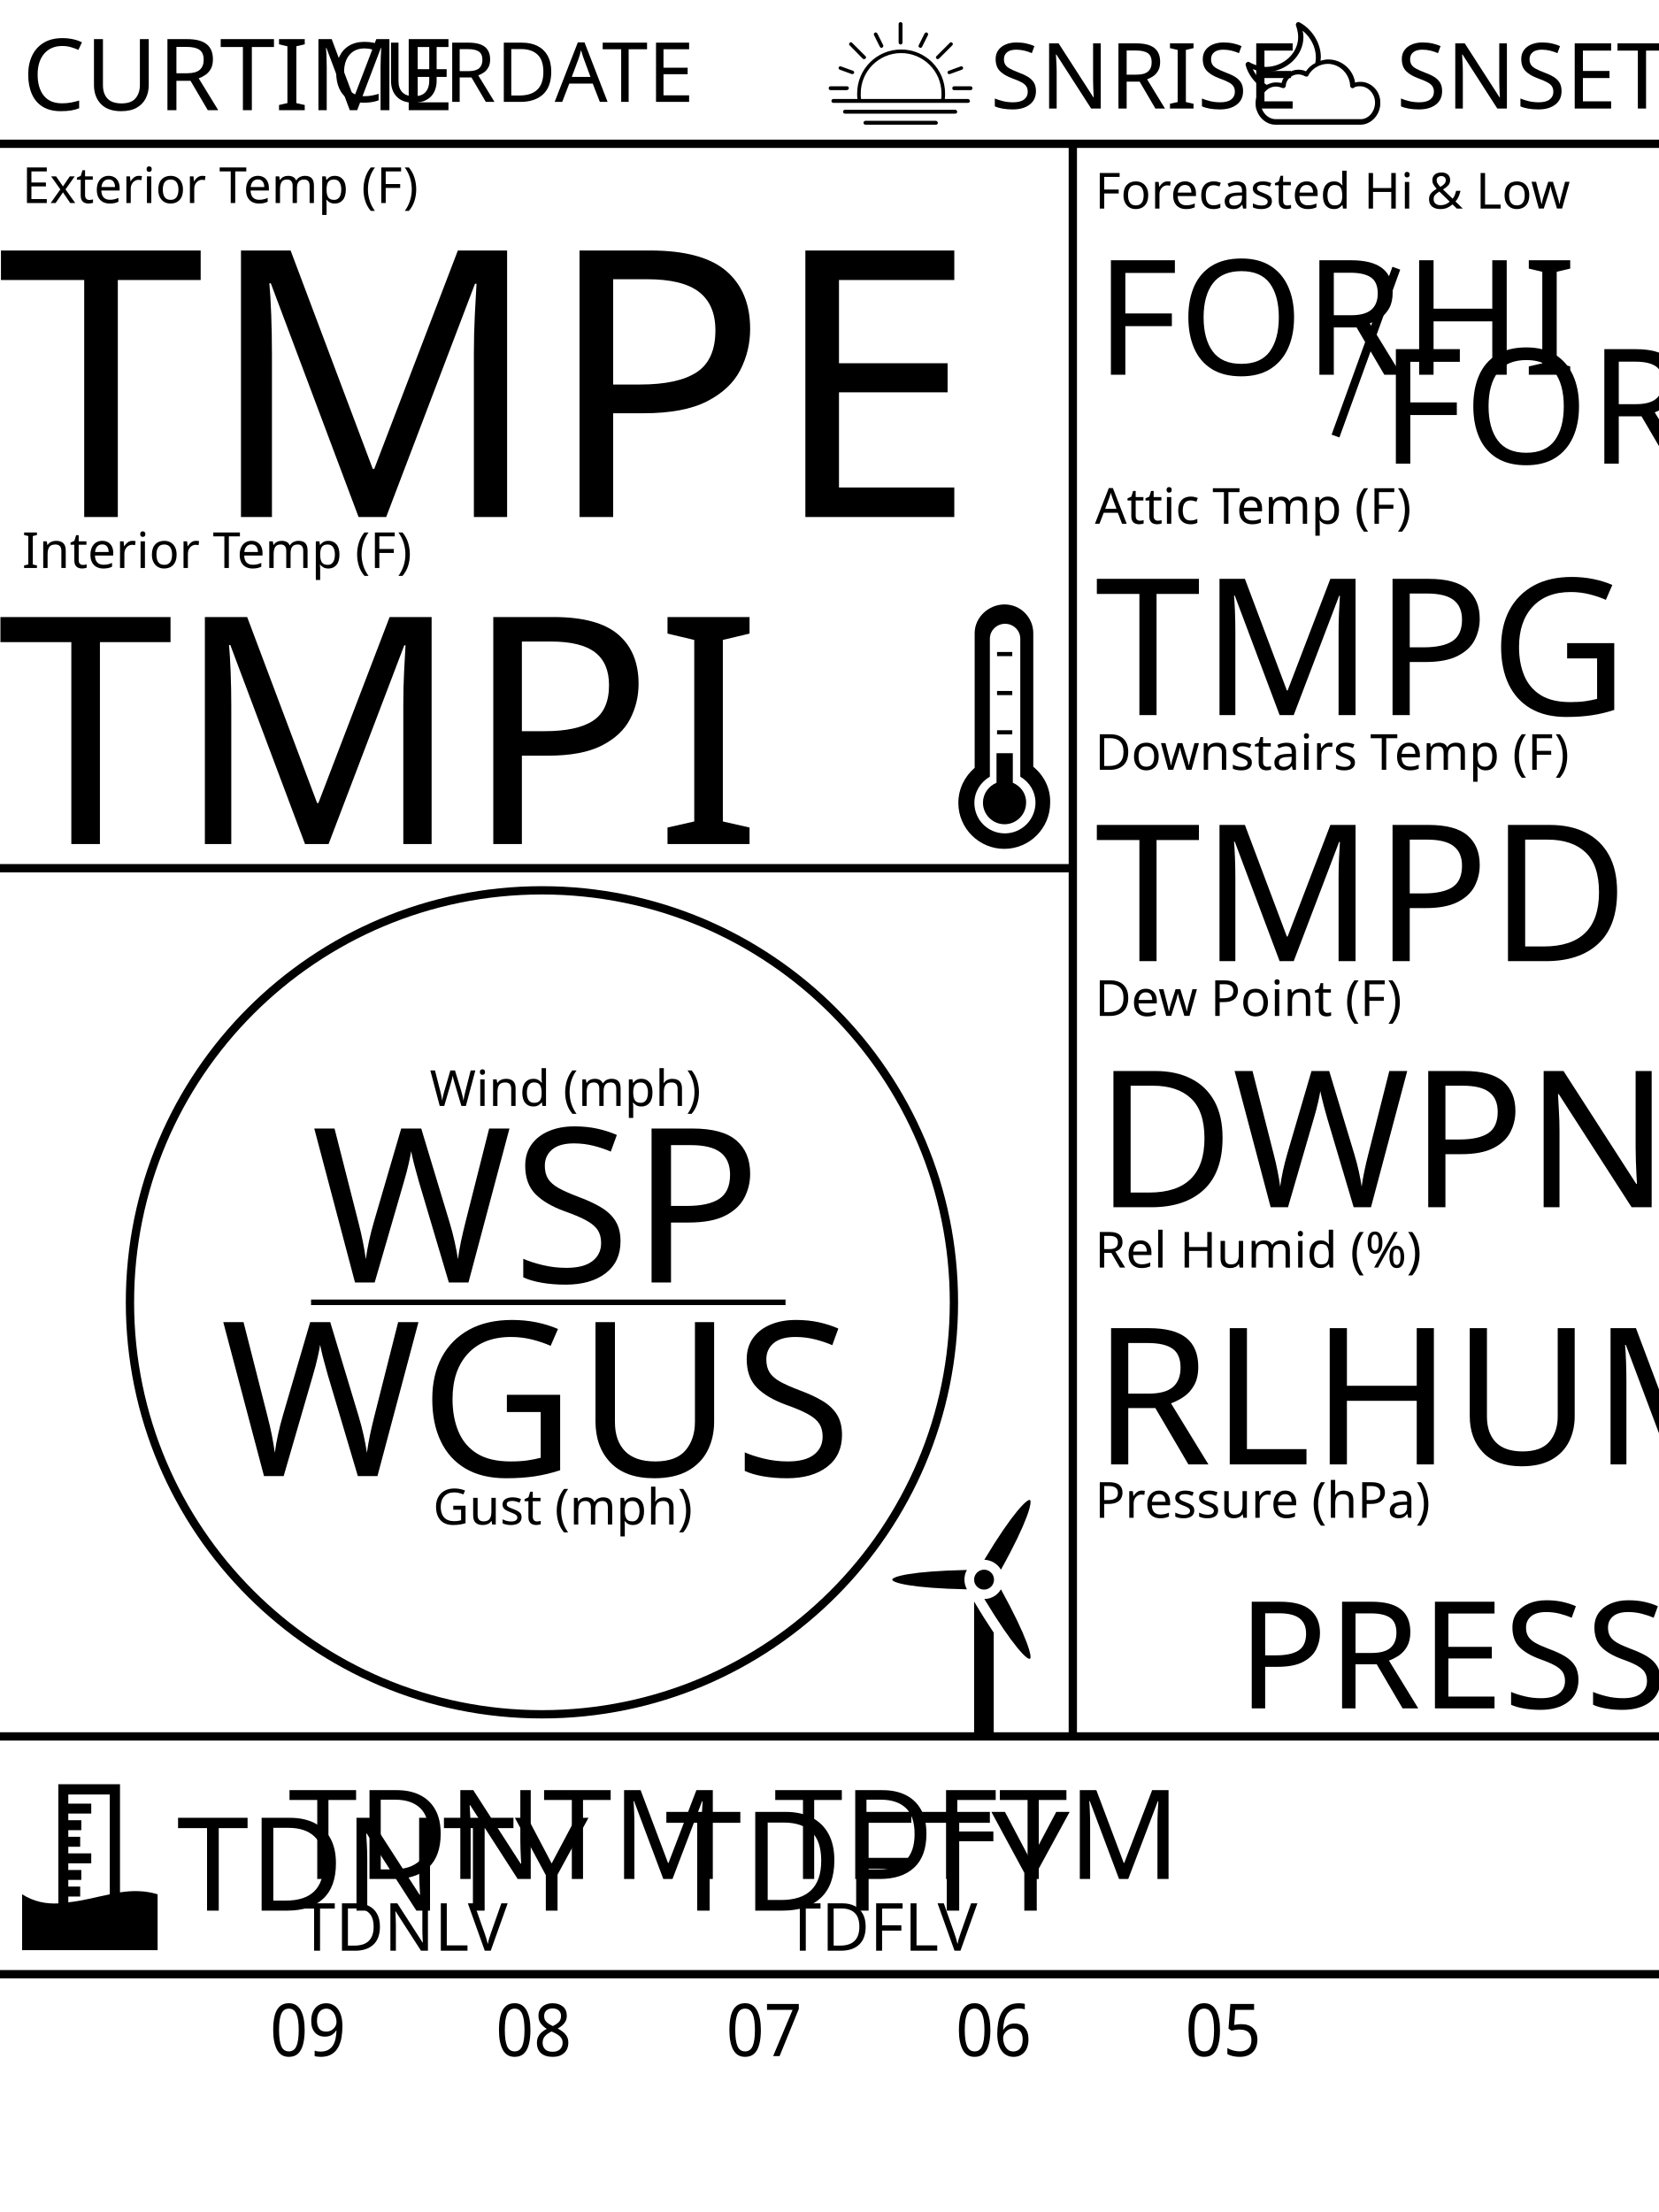
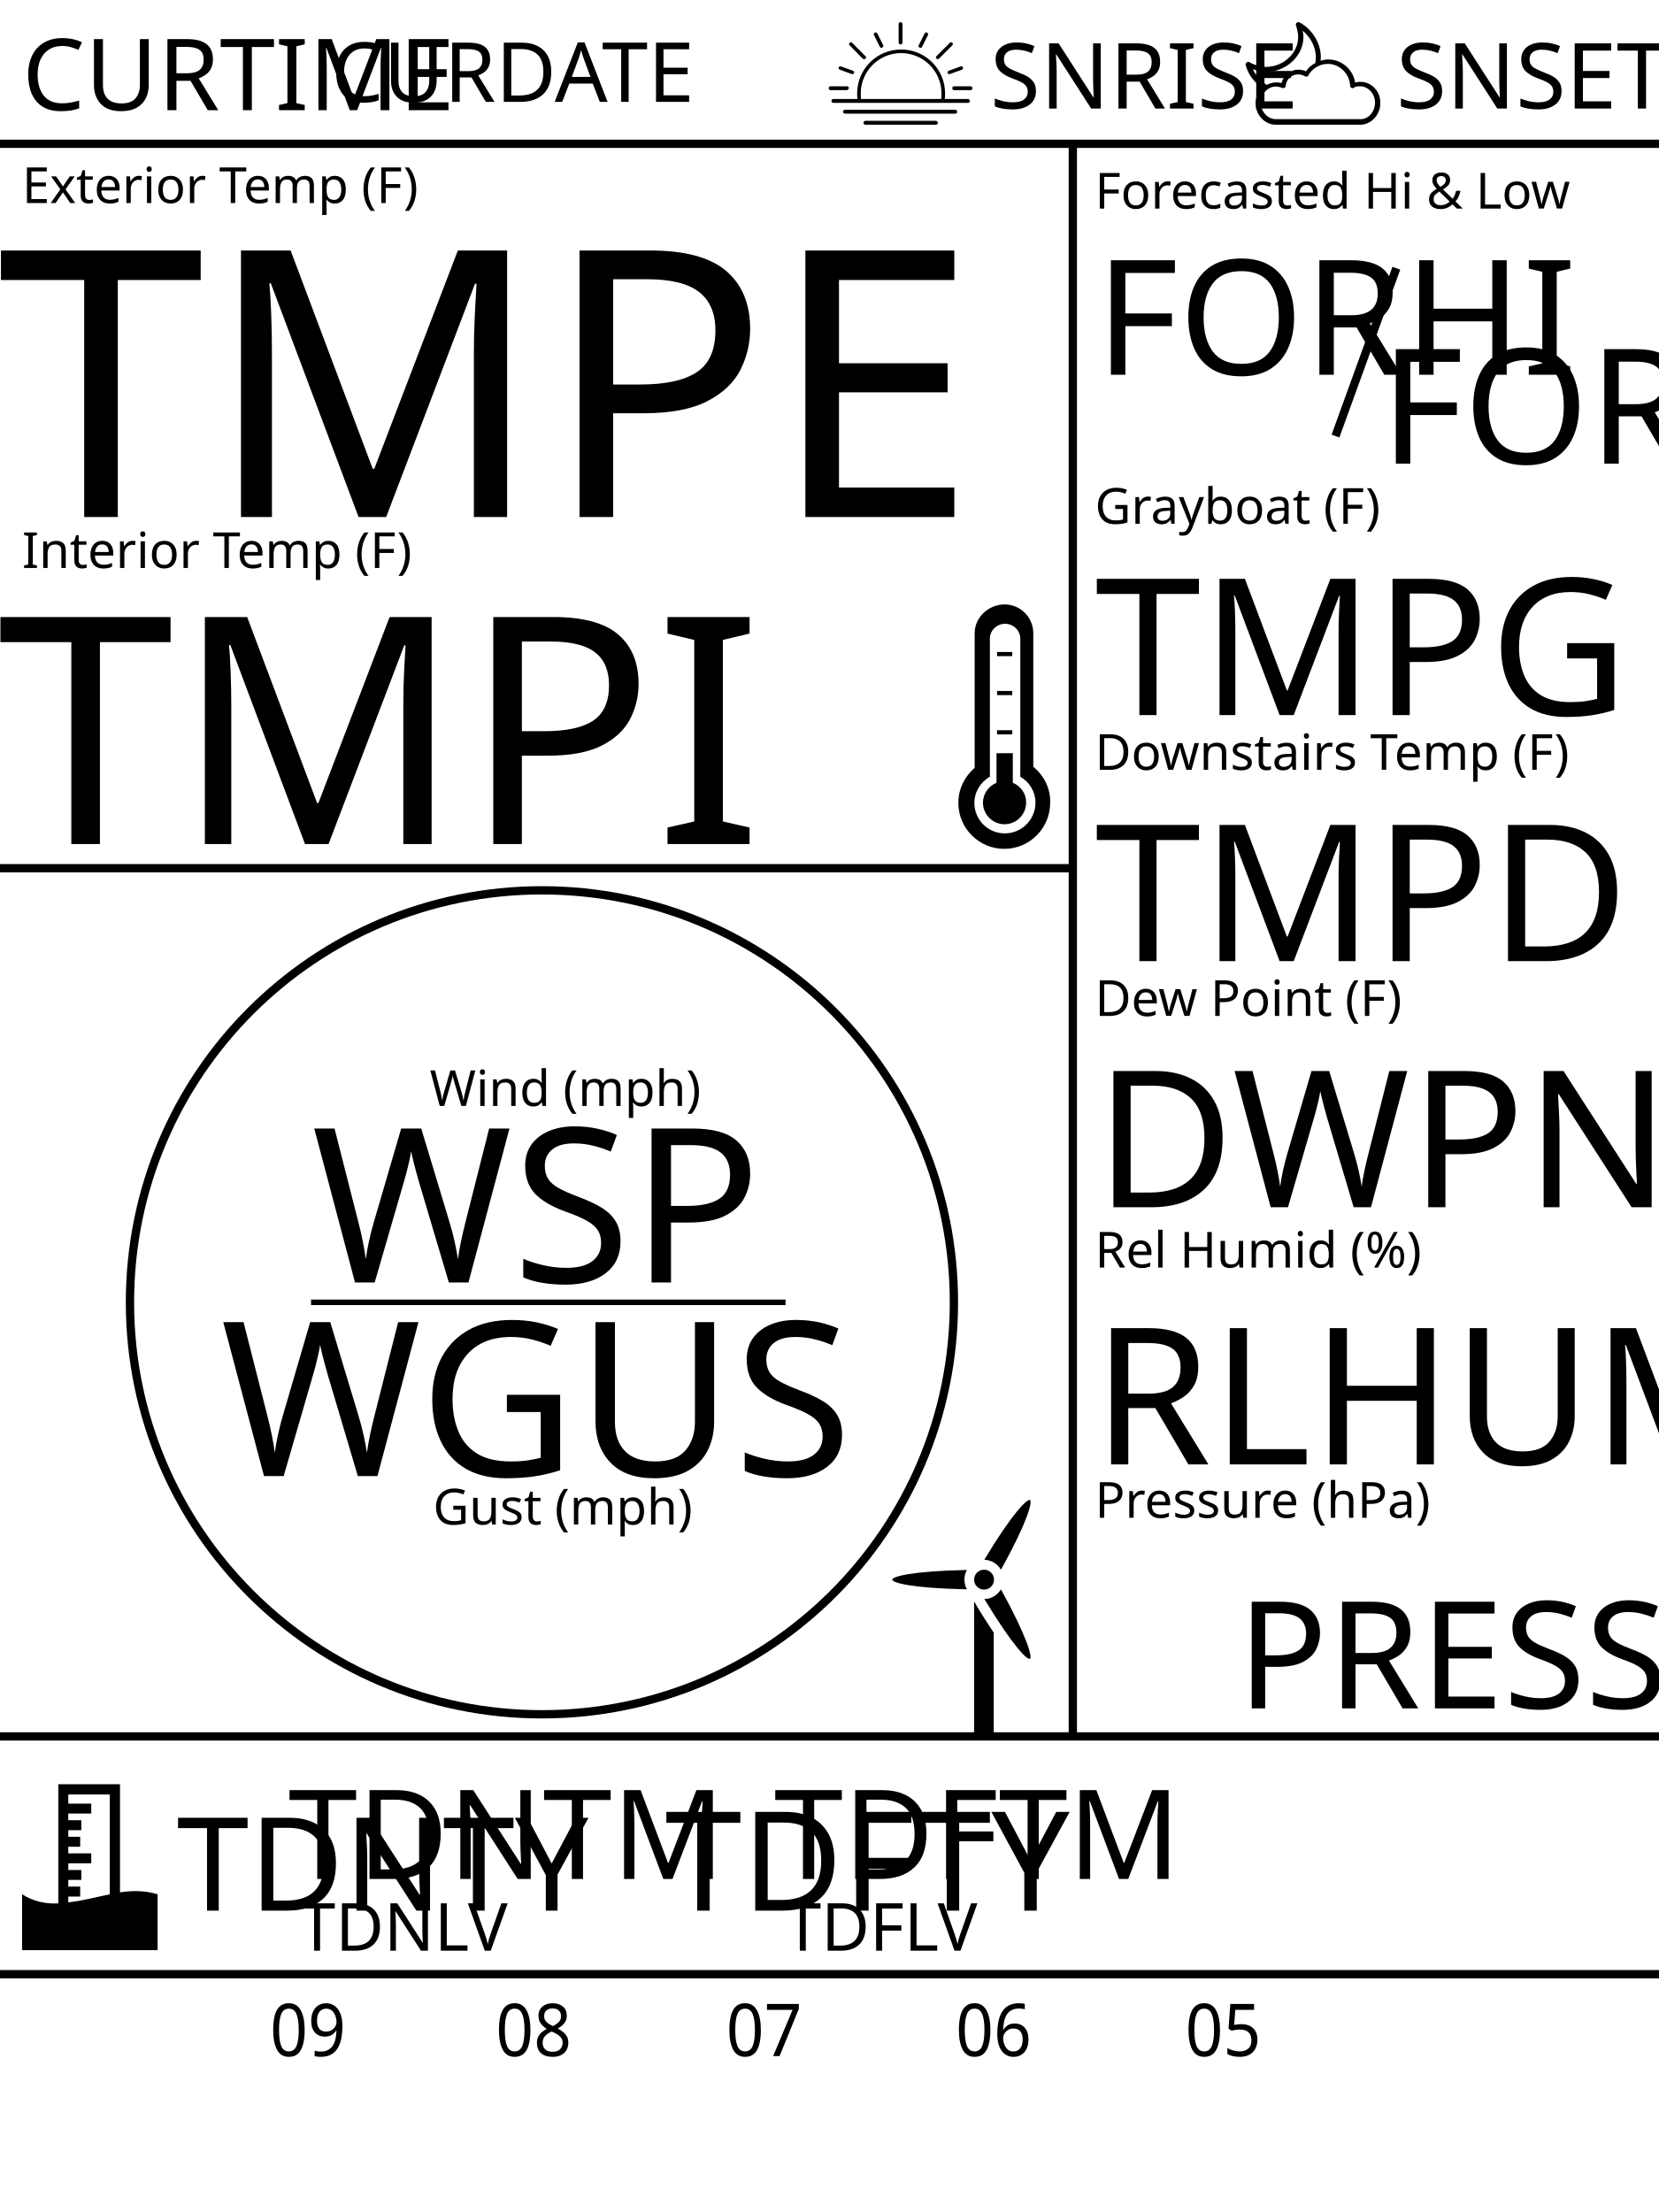
<svg xmlns="http://www.w3.org/2000/svg" version="1.1" id="Layer_1" x="0px" y="0px" viewBox="0 0 600 800" style="enable-background:new 0 0 600 800;" xml:space="preserve">
  <style type="text/css">
	.st0{fill:none;stroke:#000000;stroke-width:3;stroke-miterlimit:10;}
	.st1{font-family:'ArialMT';}
	.st2{font-size:26.4px;}
	.st3{fill-opacity:0;}
	.st4{font-size:45px;}
	.st5{font-size:24px;}
	.st6{font-size:47px;}
	.st7{font-size:50px;}
	.st8{font-size:78px;}
	.st9{font-size:18px;}
	.st10{fill:none;stroke:#000000;stroke-width:2;stroke-miterlimit:10;}
	.st11{font-size:69px;}
	.st12{font-size:54px;}
	.st13{font-size:58px;}
	.st14{font-size:135px;}
	.st15{font-size:115px;}
	.st16{font-size:33px;}
	.st17{font-size:36px;}
	.st18{font-size:30px;}
</style>
  <g id="layout">
    <line class="st0" x1="388" y1="52" x2="388" y2="628" />
    <line class="st0" x1="388" y1="314" x2="0" y2="314" />
    <line class="st0" x1="0" y1="714" x2="600" y2="714" />
    <line class="st0" x1="0" y1="628" x2="600" y2="628" />
    <line class="st0" x1="0" y1="52" x2="600" y2="52" />
  </g>
  <g id="battery_x5F_display">
    <text id="Sensor00" transform="matrix(0.9091 0 0 1 97.625 743.625)" class="st1 st2">09</text>
    <text id="Sensor01" transform="matrix(0.9091 0 0 1 179.2812 743.625)" class="st1 st2">08</text>
    <text id="Sensor02" transform="matrix(0.9091 0 0 1 262.6172 743.625)" class="st1 st2">07</text>
    <text id="Sensor03" transform="matrix(0.9091 0 0 1 345.625 743.625)" class="st1 st2">06</text>
    <text id="Sensor04" transform="matrix(0.9091 0 0 1 428.6641 743.625)" class="st1 st2">05</text>
    <g id="BatSens00">
      <path id="b00Bat4" class="st3" d="M139.7,726.8v2h-4c-2.2,0-4,1.8-4,4v52.3c-0.1,2.2,1.7,4,3.9,4h32.1c2.2,0,4-1.8,4-4V733    c0-2.2-1.8-4-4-4h-4v-2c0-1.1-0.9-2-2-2h-20.1C140.6,724.8,139.7,725.7,139.7,726.8z M165.7,732.9c1.1,0,2,0.9,2,2V783    c0,1.1-0.9,2-2,2h-28.1c-1.1,0-2-0.9-2-2v-48.2c0-1.1,0.9-2,2-2h28.1V732.9z M162.7,773c0.6,0,1,0.4,1,1v6c0,0.6-0.4,1-1,1h-22    c-0.6,0-1-0.4-1-1v-6c0-0.6,0.4-1,1-1H162.7z M162.7,760.9c0.6,0,1,0.4,1,1v6c0,0.6-0.4,1-1,1h-22c-0.6,0-1-0.4-1-1v-6    c0-0.6,0.4-1,1-1H162.7z M162.7,748.9c0.6,0,1,0.4,1,1v6c0,0.6-0.4,1-1,1h-22c-0.6,0-1-0.4-1-1v-6c0-0.6,0.4-1,1-1H162.7z     M162.7,736.9c0.6,0,1,0.4,1,1v6c0,0.6-0.4,1-1,1h-22c-0.6,0-1-0.4-1-1v-6c0-0.6,0.4-1,1-1H162.7z M140.7,760.9h22.1    c0.6,0,1,0.4,1,1v6c0,0.6-0.4,1-1,1h-22.1c-0.6,0-1-0.4-1-1v-6C139.7,761.4,140.1,760.9,140.7,760.9z M140.7,773h22.1    c0.6,0,1,0.4,1,1v6c0,0.6-0.4,1-1,1h-22.1c-0.6,0-1-0.4-1-1v-6C139.7,773.4,140.1,773,140.7,773z M140.7,736.9h22.1    c0.6,0,1,0.4,1,1v6c0,0.6-0.4,1-1,1h-22.1c-0.6,0-1-0.4-1-1v-6C139.7,737.3,140.1,736.9,140.7,736.9z M140.7,748.9h22.1    c0.6,0,1,0.4,1,1v6c0,0.6-0.4,1-1,1h-22.1c-0.6,0-1-0.4-1-1v-6C139.7,749.4,140.1,748.9,140.7,748.9z" />
      <path id="b00Bat3" class="st3" d="M139.6,768v-6c0-0.6,0.4-1,1-1h22.1c0.6,0,1,0.4,1,1v6c0,0.6-0.4,1-1,1h-22.1C140,769,139.6,768.5,139.6,768    z M163.7,780v-6c0-0.6-0.4-1-1-1h-22.1c-0.6,0-1,0.4-1,1v6c0,0.6,0.4,1,1,1h22.1C163.2,781,163.7,780.5,163.7,780z M163.7,755.9    v-6c0-0.6-0.4-1-1-1h-22.1c-0.6,0-1,0.4-1,1v6c0,0.6,0.4,1,1,1h22.1C163.2,756.9,163.7,756.5,163.7,755.9z M139.6,726.9v2h-4    c-2.2,0-4,1.8-4,4V785c0,2.2,1.8,4,4,4h32.1c2.2,0,4-1.8,4-4v-52c0-2.2-1.8-4-4-4h-4v-2c0-1.1-0.9-2-2-2h-20.1    C140.5,724.9,139.6,725.8,139.6,726.9z M165.7,732.9c1.1,0,2,0.9,2,2V783c0,1.1-0.9,2-2,2h-28.1c-1.1,0-2-0.9-2-2v-48.1    c0-1.1,0.9-2,2-2H165.7z" />
      <path id="b00Bat2" class="st3" d="M139.6,768v-6c0-0.6,0.4-1,1-1h22.1c0.6,0,1,0.4,1,1v6c0,0.6-0.4,1-1,1h-22.1    C140,769,139.6,768.5,139.6,768z M163.7,780v-6c0-0.6-0.4-1-1-1h-22.1c-0.6,0-1,0.4-1,1v6c0,0.6,0.4,1,1,1h22.1    C163.2,781,163.7,780.5,163.7,780z M139.6,726.9v2h-4c-2.2,0-4,1.8-4,4V785c0,2.2,1.8,4,4,4h32.1c2.2,0,4-1.8,4-4v-52    c0-2.2-1.8-4-4-4h-4v-2c0-1.1-0.9-2-2-2h-20.1C140.5,724.9,139.6,725.8,139.6,726.9z M165.7,732.9c1.1,0,2,0.9,2,2V783    c0,1.1-0.9,2-2,2h-28.1c-1.1,0-2-0.9-2-2v-48.1c0-1.1,0.9-2,2-2H165.7z" />
      <path id="b00Bat1" class="st3" d="M163.7,780v-6c0-0.6-0.4-1-1-1h-22.1c-0.6,0-1,0.4-1,1v6c0,0.6,0.4,1,1,1h22.1    C163.3,781,163.7,780.5,163.7,780z M139.6,726.9v2h-4c-2.2,0-4,1.8-4,4V785c0,2.2,1.8,4,4,4h32.1c2.2,0,4-1.8,4-4v-52    c0-2.2-1.8-4-4-4h-4v-2c0-1.1-0.9-2-2-2h-20.1C140.6,724.9,139.6,725.8,139.6,726.9z M165.7,732.9c1.1,0,2,0.9,2,2V783    c0,1.1-0.9,2-2,2h-28.1c-1.1,0-2-0.9-2-2v-48.1c0-1.1,0.9-2,2-2H165.7z" />
      <path id="b00Bat0" class="st3" d="M139.6,726.9v2h-4c-2.2,0-4,1.8-4,4V785c0,2.2,1.8,4,4,4h32.1c2.2,0,4-1.8,4-4v-52    c0-2.2-1.8-4-4-4h-4v-2c0-1.1-0.9-2-2-2h-20.1C140.6,724.9,139.6,725.8,139.6,726.9z M165.7,732.9c1.1,0,2,0.9,2,2V783    c0,1.1-0.9,2-2,2h-28.1c-1.1,0-2-0.9-2-2v-48.1c0-1.1,0.9-2,2-2H165.7z" />
    </g>
    <g id="BatSens01">
      <path id="b01Bat4" class="st3" d="M222.5,726.8v2h-4c-2.2,0-4,1.8-4,4v52.3c-0.1,2.2,1.7,4,3.9,4h32.1c2.2,0,4-1.8,4-4V733    c0-2.2-1.8-4-4-4h-4v-2c0-1.1-0.9-2-2-2h-20.1C223.4,724.8,222.5,725.7,222.5,726.8z M248.5,732.9c1.1,0,2,0.9,2,2V783    c0,1.1-0.9,2-2,2h-28.1c-1.1,0-2-0.9-2-2v-48.2c0-1.1,0.9-2,2-2h28.1V732.9z M245.5,773c0.6,0,1,0.4,1,1v6c0,0.6-0.4,1-1,1h-22    c-0.6,0-1-0.4-1-1v-6c0-0.6,0.4-1,1-1H245.5z M245.5,760.9c0.6,0,1,0.4,1,1v6c0,0.6-0.4,1-1,1h-22c-0.6,0-1-0.4-1-1v-6    c0-0.6,0.4-1,1-1H245.5z M245.5,748.9c0.6,0,1,0.4,1,1v6c0,0.6-0.4,1-1,1h-22c-0.6,0-1-0.4-1-1v-6c0-0.6,0.4-1,1-1H245.5z     M245.5,736.9c0.6,0,1,0.4,1,1v6c0,0.6-0.4,1-1,1h-22c-0.6,0-1-0.4-1-1v-6c0-0.6,0.4-1,1-1H245.5z M223.5,760.9h22.1    c0.6,0,1,0.4,1,1v6c0,0.6-0.4,1-1,1h-22.1c-0.6,0-1-0.4-1-1v-6C222.5,761.4,222.9,760.9,223.5,760.9z M223.5,773h22.1    c0.6,0,1,0.4,1,1v6c0,0.6-0.4,1-1,1h-22.1c-0.6,0-1-0.4-1-1v-6C222.5,773.4,222.9,773,223.5,773z M223.5,736.9h22.1    c0.6,0,1,0.4,1,1v6c0,0.6-0.4,1-1,1h-22.1c-0.6,0-1-0.4-1-1v-6C222.5,737.3,222.9,736.9,223.5,736.9z M223.5,748.9h22.1    c0.6,0,1,0.4,1,1v6c0,0.6-0.4,1-1,1h-22.1c-0.6,0-1-0.4-1-1v-6C222.5,749.4,222.9,748.9,223.5,748.9z" />
      <path id="b01Bat3" class="st3" d="M222.4,768v-6c0-0.6,0.4-1,1-1h22.1c0.6,0,1,0.4,1,1v6c0,0.6-0.4,1-1,1h-22.1    C222.8,769,222.4,768.5,222.4,768z M246.5,780v-6c0-0.6-0.4-1-1-1h-22.1c-0.6,0-1,0.4-1,1v6c0,0.6,0.4,1,1,1h22.1    C246,781,246.5,780.5,246.5,780z M246.5,755.9v-6c0-0.6-0.4-1-1-1h-22.1c-0.6,0-1,0.4-1,1v6c0,0.6,0.4,1,1,1h22.1    C246,756.9,246.5,756.5,246.5,755.9z M222.4,726.9v2h-4c-2.2,0-4,1.8-4,4V785c0,2.2,1.8,4,4,4h32.1c2.2,0,4-1.8,4-4v-52    c0-2.2-1.8-4-4-4h-4v-2c0-1.1-0.9-2-2-2h-20.1C223.3,724.9,222.4,725.8,222.4,726.9z M248.5,732.9c1.1,0,2,0.9,2,2V783    c0,1.1-0.9,2-2,2h-28.1c-1.1,0-2-0.9-2-2v-48.1c0-1.1,0.9-2,2-2H248.5z" />
      <path id="b01Bat2" class="st3" d="M222.4,768v-6c0-0.6,0.4-1,1-1h22.1c0.6,0,1,0.4,1,1v6c0,0.6-0.4,1-1,1h-22.1    C222.8,769,222.4,768.5,222.4,768z M246.5,780v-6c0-0.6-0.4-1-1-1h-22.1c-0.6,0-1,0.4-1,1v6c0,0.6,0.4,1,1,1h22.1    C246,781,246.5,780.5,246.5,780z M222.4,726.9v2h-4c-2.2,0-4,1.8-4,4V785c0,2.2,1.8,4,4,4h32.1c2.2,0,4-1.8,4-4v-52    c0-2.2-1.8-4-4-4h-4v-2c0-1.1-0.9-2-2-2h-20.1C223.3,724.9,222.4,725.8,222.4,726.9z M248.5,732.9c1.1,0,2,0.9,2,2V783    c0,1.1-0.9,2-2,2h-28.1c-1.1,0-2-0.9-2-2v-48.1c0-1.1,0.9-2,2-2H248.5z" />
      <path id="b01Bat1" class="st3" d="M246.5,780v-6c0-0.6-0.4-1-1-1h-22.1c-0.6,0-1,0.4-1,1v6c0,0.6,0.4,1,1,1h22.1    C246.1,781,246.5,780.5,246.5,780z M222.4,726.9v2h-4c-2.2,0-4,1.8-4,4V785c0,2.2,1.8,4,4,4h32.1c2.2,0,4-1.8,4-4v-52    c0-2.2-1.8-4-4-4h-4v-2c0-1.1-0.9-2-2-2h-20.1C223.4,724.9,222.4,725.8,222.4,726.9z M248.5,732.9c1.1,0,2,0.9,2,2V783    c0,1.1-0.9,2-2,2h-28.1c-1.1,0-2-0.9-2-2v-48.1c0-1.1,0.9-2,2-2H248.5z" />
      <path id="b01Bat0" class="st3" d="M222.4,726.9v2h-4c-2.2,0-4,1.8-4,4V785c0,2.2,1.8,4,4,4h32.1c2.2,0,4-1.8,4-4v-52    c0-2.2-1.8-4-4-4h-4v-2c0-1.1-0.9-2-2-2h-20.1C223.4,724.9,222.4,725.8,222.4,726.9z M248.5,732.9c1.1,0,2,0.9,2,2V783    c0,1.1-0.9,2-2,2h-28.1c-1.1,0-2-0.9-2-2v-48.1c0-1.1,0.9-2,2-2H248.5z" />
    </g>
    <g id="BatSens02">
      <path id="b02Bat4" class="st3" d="M305.7,726.8v2h-4c-2.2,0-4,1.8-4,4v52.3c-0.1,2.2,1.7,4,3.9,4h32.1c2.2,0,4-1.8,4-4V733    c0-2.2-1.8-4-4-4h-4v-2c0-1.1-0.9-2-2-2h-20.1C306.6,724.8,305.7,725.7,305.7,726.8z M331.7,732.9c1.1,0,2,0.9,2,2V783    c0,1.1-0.9,2-2,2h-28.1c-1.1,0-2-0.9-2-2v-48.2c0-1.1,0.9-2,2-2h28.1V732.9z M328.7,773c0.6,0,1,0.4,1,1v6c0,0.6-0.4,1-1,1h-22    c-0.6,0-1-0.4-1-1v-6c0-0.6,0.4-1,1-1H328.7z M328.7,760.9c0.6,0,1,0.4,1,1v6c0,0.6-0.4,1-1,1h-22c-0.6,0-1-0.4-1-1v-6    c0-0.6,0.4-1,1-1H328.7z M328.7,748.9c0.6,0,1,0.4,1,1v6c0,0.6-0.4,1-1,1h-22c-0.6,0-1-0.4-1-1v-6c0-0.6,0.4-1,1-1H328.7z     M328.7,736.9c0.6,0,1,0.4,1,1v6c0,0.6-0.4,1-1,1h-22c-0.6,0-1-0.4-1-1v-6c0-0.6,0.4-1,1-1H328.7z M306.7,760.9h22.1    c0.6,0,1,0.4,1,1v6c0,0.6-0.4,1-1,1h-22.1c-0.6,0-1-0.4-1-1v-6C305.7,761.4,306.1,760.9,306.7,760.9z M306.7,773h22.1    c0.6,0,1,0.4,1,1v6c0,0.6-0.4,1-1,1h-22.1c-0.6,0-1-0.4-1-1v-6C305.7,773.4,306.1,773,306.7,773z M306.7,736.9h22.1    c0.6,0,1,0.4,1,1v6c0,0.6-0.4,1-1,1h-22.1c-0.6,0-1-0.4-1-1v-6C305.7,737.3,306.1,736.9,306.7,736.9z M306.7,748.9h22.1    c0.6,0,1,0.4,1,1v6c0,0.6-0.4,1-1,1h-22.1c-0.6,0-1-0.4-1-1v-6C305.7,749.4,306.1,748.9,306.7,748.9z" />
      <path id="b02Bat3" class="st3" d="M305.6,768v-6c0-0.6,0.4-1,1-1h22.1c0.6,0,1,0.4,1,1v6c0,0.6-0.4,1-1,1h-22.1C306,769,305.6,768.5,305.6,768    z M329.7,780v-6c0-0.6-0.4-1-1-1h-22.1c-0.6,0-1,0.4-1,1v6c0,0.6,0.4,1,1,1h22.1C329.2,781,329.7,780.5,329.7,780z M329.7,755.9    v-6c0-0.6-0.4-1-1-1h-22.1c-0.6,0-1,0.4-1,1v6c0,0.6,0.4,1,1,1h22.1C329.2,756.9,329.7,756.5,329.7,755.9z M305.6,726.9v2h-4    c-2.2,0-4,1.8-4,4V785c0,2.2,1.8,4,4,4h32.1c2.2,0,4-1.8,4-4v-52c0-2.2-1.8-4-4-4h-4v-2c0-1.1-0.9-2-2-2h-20.1    C306.5,724.9,305.6,725.8,305.6,726.9z M331.7,732.9c1.1,0,2,0.9,2,2V783c0,1.1-0.9,2-2,2h-28.1c-1.1,0-2-0.9-2-2v-48.1    c0-1.1,0.9-2,2-2H331.7z" />
      <path id="b02Bat2" class="st3" d="M305.6,768v-6c0-0.6,0.4-1,1-1h22.1c0.6,0,1,0.4,1,1v6c0,0.6-0.4,1-1,1h-22.1    C306,769,305.6,768.5,305.6,768z M329.7,780v-6c0-0.6-0.4-1-1-1h-22.1c-0.6,0-1,0.4-1,1v6c0,0.6,0.4,1,1,1h22.1    C329.2,781,329.7,780.5,329.7,780z M305.6,726.9v2h-4c-2.2,0-4,1.8-4,4V785c0,2.2,1.8,4,4,4h32.1c2.2,0,4-1.8,4-4v-52    c0-2.2-1.8-4-4-4h-4v-2c0-1.1-0.9-2-2-2h-20.1C306.5,724.9,305.6,725.8,305.6,726.9z M331.7,732.9c1.1,0,2,0.9,2,2V783    c0,1.1-0.9,2-2,2h-28.1c-1.1,0-2-0.9-2-2v-48.1c0-1.1,0.9-2,2-2H331.7z" />
      <path id="b02Bat1" class="st3" d="M329.7,780v-6c0-0.6-0.4-1-1-1h-22.1c-0.6,0-1,0.4-1,1v6c0,0.6,0.4,1,1,1h22.1    C329.3,781,329.7,780.5,329.7,780z M305.6,726.9v2h-4c-2.2,0-4,1.8-4,4V785c0,2.2,1.8,4,4,4h32.1c2.2,0,4-1.8,4-4v-52    c0-2.2-1.8-4-4-4h-4v-2c0-1.1-0.9-2-2-2h-20.1C306.6,724.9,305.6,725.8,305.6,726.9z M331.7,732.9c1.1,0,2,0.9,2,2V783    c0,1.1-0.9,2-2,2h-28.1c-1.1,0-2-0.9-2-2v-48.1c0-1.1,0.9-2,2-2H331.7z" />
      <path id="b02Bat0" class="st3" d="M305.6,726.9v2h-4c-2.2,0-4,1.8-4,4V785c0,2.2,1.8,4,4,4h32.1c2.2,0,4-1.8,4-4v-52    c0-2.2-1.8-4-4-4h-4v-2c0-1.1-0.9-2-2-2h-20.1C306.6,724.9,305.6,725.8,305.6,726.9z M331.7,732.9c1.1,0,2,0.9,2,2V783    c0,1.1-0.9,2-2,2h-28.1c-1.1,0-2-0.9-2-2v-48.1c0-1.1,0.9-2,2-2H331.7z" />
    </g>
    <g id="BatSens03">
      <path id="b03Bat4" class="st3" d="M388.7,726.8v2h-4c-2.2,0-4,1.8-4,4v52.3c-0.1,2.2,1.7,4,3.9,4h32.1c2.2,0,4-1.8,4-4V733    c0-2.2-1.8-4-4-4h-4v-2c0-1.1-0.9-2-2-2h-20.1C389.6,724.8,388.7,725.7,388.7,726.8z M414.7,732.9c1.1,0,2,0.9,2,2V783    c0,1.1-0.9,2-2,2h-28.1c-1.1,0-2-0.9-2-2v-48.2c0-1.1,0.9-2,2-2h28.1V732.9z M411.7,773c0.6,0,1,0.4,1,1v6c0,0.6-0.4,1-1,1h-22    c-0.6,0-1-0.4-1-1v-6c0-0.6,0.4-1,1-1H411.7z M411.7,760.9c0.6,0,1,0.4,1,1v6c0,0.6-0.4,1-1,1h-22c-0.6,0-1-0.4-1-1v-6    c0-0.6,0.4-1,1-1H411.7z M411.7,748.9c0.6,0,1,0.4,1,1v6c0,0.6-0.4,1-1,1h-22c-0.6,0-1-0.4-1-1v-6c0-0.6,0.4-1,1-1H411.7z     M411.7,736.9c0.6,0,1,0.4,1,1v6c0,0.6-0.4,1-1,1h-22c-0.6,0-1-0.4-1-1v-6c0-0.6,0.4-1,1-1H411.7z M389.7,760.9h22.1    c0.6,0,1,0.4,1,1v6c0,0.6-0.4,1-1,1h-22.1c-0.6,0-1-0.4-1-1v-6C388.7,761.4,389.1,760.9,389.7,760.9z M389.7,773h22.1    c0.6,0,1,0.4,1,1v6c0,0.6-0.4,1-1,1h-22.1c-0.6,0-1-0.4-1-1v-6C388.7,773.4,389.1,773,389.7,773z M389.7,736.9h22.1    c0.6,0,1,0.4,1,1v6c0,0.6-0.4,1-1,1h-22.1c-0.6,0-1-0.4-1-1v-6C388.7,737.3,389.1,736.9,389.7,736.9z M389.7,748.9h22.1    c0.6,0,1,0.4,1,1v6c0,0.6-0.4,1-1,1h-22.1c-0.6,0-1-0.4-1-1v-6C388.7,749.4,389.1,748.9,389.7,748.9z" />
      <path id="b03Bat3" class="st3" d="M388.6,768v-6c0-0.6,0.4-1,1-1h22.1c0.6,0,1,0.4,1,1v6c0,0.6-0.4,1-1,1h-22.1C389,769,388.6,768.5,388.6,768    z M412.7,780v-6c0-0.6-0.4-1-1-1h-22.1c-0.6,0-1,0.4-1,1v6c0,0.6,0.4,1,1,1h22.1C412.2,781,412.7,780.5,412.7,780z M412.7,755.9    v-6c0-0.6-0.4-1-1-1h-22.1c-0.6,0-1,0.4-1,1v6c0,0.6,0.4,1,1,1h22.1C412.2,756.9,412.7,756.5,412.7,755.9z M388.6,726.9v2h-4    c-2.2,0-4,1.8-4,4V785c0,2.2,1.8,4,4,4h32.1c2.2,0,4-1.8,4-4v-52c0-2.2-1.8-4-4-4h-4v-2c0-1.1-0.9-2-2-2h-20.1    C389.5,724.9,388.6,725.8,388.6,726.9z M414.7,732.9c1.1,0,2,0.9,2,2V783c0,1.1-0.9,2-2,2h-28.1c-1.1,0-2-0.9-2-2v-48.1    c0-1.1,0.9-2,2-2H414.7z" />
      <path id="b03Bat2" class="st3" d="M388.6,768v-6c0-0.6,0.4-1,1-1h22.1c0.6,0,1,0.4,1,1v6c0,0.6-0.4,1-1,1h-22.1    C389,769,388.6,768.5,388.6,768z M412.7,780v-6c0-0.6-0.4-1-1-1h-22.1c-0.6,0-1,0.4-1,1v6c0,0.6,0.4,1,1,1h22.1    C412.2,781,412.7,780.5,412.7,780z M388.6,726.9v2h-4c-2.2,0-4,1.8-4,4V785c0,2.2,1.8,4,4,4h32.1c2.2,0,4-1.8,4-4v-52    c0-2.2-1.8-4-4-4h-4v-2c0-1.1-0.9-2-2-2h-20.1C389.5,724.9,388.6,725.8,388.6,726.9z M414.7,732.9c1.1,0,2,0.9,2,2V783    c0,1.1-0.9,2-2,2h-28.1c-1.1,0-2-0.9-2-2v-48.1c0-1.1,0.9-2,2-2H414.7z" />
      <path id="b03Bat1" class="st3" d="M412.7,780v-6c0-0.6-0.4-1-1-1h-22.1c-0.6,0-1,0.4-1,1v6c0,0.6,0.4,1,1,1h22.1    C412.3,781,412.7,780.5,412.7,780z M388.6,726.9v2h-4c-2.2,0-4,1.8-4,4V785c0,2.2,1.8,4,4,4h32.1c2.2,0,4-1.8,4-4v-52    c0-2.2-1.8-4-4-4h-4v-2c0-1.1-0.9-2-2-2h-20.1C389.6,724.9,388.6,725.8,388.6,726.9z M414.7,732.9c1.1,0,2,0.9,2,2V783    c0,1.1-0.9,2-2,2h-28.1c-1.1,0-2-0.9-2-2v-48.1c0-1.1,0.9-2,2-2H414.7z" />
      <path id="b03Bat0" class="st3" d="M388.6,726.9v2h-4c-2.2,0-4,1.8-4,4V785c0,2.2,1.8,4,4,4h32.1c2.2,0,4-1.8,4-4v-52c0-2.2-1.8-4-4-4h-4v-2    c0-1.1-0.9-2-2-2h-20.1C389.6,724.9,388.6,725.8,388.6,726.9z M414.7,732.9c1.1,0,2,0.9,2,2V783c0,1.1-0.9,2-2,2h-28.1    c-1.1,0-2-0.9-2-2v-48.1c0-1.1,0.9-2,2-2H414.7z" />
    </g>
    <g id="BatSens04">
      <path id="b04Bat4" class="st3" d="M470.4,726.8v2h-4c-2.2,0-4,1.8-4,4v52.3c-0.1,2.2,1.7,4,3.9,4h32.1c2.2,0,4-1.8,4-4V733    c0-2.2-1.8-4-4-4h-4v-2c0-1.1-0.9-2-2-2h-20.1C471.3,724.8,470.4,725.7,470.4,726.8z M496.4,732.9c1.1,0,2,0.9,2,2V783    c0,1.1-0.9,2-2,2h-28.1c-1.1,0-2-0.9-2-2v-48.2c0-1.1,0.9-2,2-2h28.1V732.9z M493.4,773c0.6,0,1,0.4,1,1v6c0,0.6-0.4,1-1,1h-22    c-0.6,0-1-0.4-1-1v-6c0-0.6,0.4-1,1-1H493.4z M493.4,760.9c0.6,0,1,0.4,1,1v6c0,0.6-0.4,1-1,1h-22c-0.6,0-1-0.4-1-1v-6    c0-0.6,0.4-1,1-1H493.4z M493.4,748.9c0.6,0,1,0.4,1,1v6c0,0.6-0.4,1-1,1h-22c-0.6,0-1-0.4-1-1v-6c0-0.6,0.4-1,1-1H493.4z     M493.4,736.9c0.6,0,1,0.4,1,1v6c0,0.6-0.4,1-1,1h-22c-0.6,0-1-0.4-1-1v-6c0-0.6,0.4-1,1-1H493.4z M471.4,760.9h22.1    c0.6,0,1,0.4,1,1v6c0,0.6-0.4,1-1,1h-22.1c-0.6,0-1-0.4-1-1v-6C470.4,761.4,470.8,760.9,471.4,760.9z M471.4,773h22.1    c0.6,0,1,0.4,1,1v6c0,0.6-0.4,1-1,1h-22.1c-0.6,0-1-0.4-1-1v-6C470.4,773.4,470.8,773,471.4,773z M471.4,736.9h22.1    c0.6,0,1,0.4,1,1v6c0,0.6-0.4,1-1,1h-22.1c-0.6,0-1-0.4-1-1v-6C470.4,737.3,470.8,736.9,471.4,736.9z M471.4,748.9h22.1    c0.6,0,1,0.4,1,1v6c0,0.6-0.4,1-1,1h-22.1c-0.6,0-1-0.4-1-1v-6C470.4,749.4,470.8,748.9,471.4,748.9z" />
      <path id="b04Bat3" class="st3" d="M470.3,768v-6c0-0.6,0.4-1,1-1h22.1c0.6,0,1,0.4,1,1v6c0,0.6-0.4,1-1,1h-22.1    C470.7,769,470.3,768.5,470.3,768z M494.4,780v-6c0-0.6-0.4-1-1-1h-22.1c-0.6,0-1,0.4-1,1v6c0,0.6,0.4,1,1,1h22.1    C493.9,781,494.4,780.5,494.4,780z M494.4,755.9v-6c0-0.6-0.4-1-1-1h-22.1c-0.6,0-1,0.4-1,1v6c0,0.6,0.4,1,1,1h22.1    C493.9,756.9,494.4,756.5,494.4,755.9z M470.3,726.9v2h-4c-2.2,0-4,1.8-4,4V785c0,2.2,1.8,4,4,4h32.1c2.2,0,4-1.8,4-4v-52    c0-2.2-1.8-4-4-4h-4v-2c0-1.1-0.9-2-2-2h-20.1C471.2,724.9,470.3,725.8,470.3,726.9z M496.4,732.9c1.1,0,2,0.9,2,2V783    c0,1.1-0.9,2-2,2h-28.1c-1.1,0-2-0.9-2-2v-48.1c0-1.1,0.9-2,2-2H496.4z" />
      <path id="b04Bat2" class="st3" d="M470.3,768v-6c0-0.6,0.4-1,1-1h22.1c0.6,0,1,0.4,1,1v6c0,0.6-0.4,1-1,1h-22.1    C470.7,769,470.3,768.5,470.3,768z M494.4,780v-6c0-0.6-0.4-1-1-1h-22.1c-0.6,0-1,0.4-1,1v6c0,0.6,0.4,1,1,1h22.1    C493.9,781,494.4,780.5,494.4,780z M470.3,726.9v2h-4c-2.2,0-4,1.8-4,4V785c0,2.2,1.8,4,4,4h32.1c2.2,0,4-1.8,4-4v-52    c0-2.2-1.8-4-4-4h-4v-2c0-1.1-0.9-2-2-2h-20.1C471.2,724.9,470.3,725.8,470.3,726.9z M496.4,732.9c1.1,0,2,0.9,2,2V783    c0,1.1-0.9,2-2,2h-28.1c-1.1,0-2-0.9-2-2v-48.1c0-1.1,0.9-2,2-2H496.4z" />
      <path id="b04Bat1" class="st3" d="M494.4,780v-6c0-0.6-0.4-1-1-1h-22.1c-0.6,0-1,0.4-1,1v6c0,0.6,0.4,1,1,1h22.1    C494,781,494.4,780.5,494.4,780z M470.3,726.9v2h-4c-2.2,0-4,1.8-4,4V785c0,2.2,1.8,4,4,4h32.1c2.2,0,4-1.8,4-4v-52    c0-2.2-1.8-4-4-4h-4v-2c0-1.1-0.9-2-2-2h-20.1C471.3,724.9,470.3,725.8,470.3,726.9z M496.4,732.9c1.1,0,2,0.9,2,2V783    c0,1.1-0.9,2-2,2h-28.1c-1.1,0-2-0.9-2-2v-48.1c0-1.1,0.9-2,2-2H496.4z" />
      <path id="b04Bat0" class="st3" d="M470.3,726.9v2h-4c-2.2,0-4,1.8-4,4V785c0,2.2,1.8,4,4,4h32.1c2.2,0,4-1.8,4-4v-52    c0-2.2-1.8-4-4-4h-4v-2c0-1.1-0.9-2-2-2h-20.1C471.3,724.9,470.3,725.8,470.3,726.9z M496.4,732.9c1.1,0,2,0.9,2,2V783    c0,1.1-0.9,2-2,2h-28.1c-1.1,0-2-0.9-2-2v-48.1c0-1.1,0.9-2,2-2H496.4z" />
    </g>
  </g>
  <g id="tide_x5F_display">
    <path d="M8,705.3v-20.2c4.3,2.7,8.6,3.5,13.1,3.3v-43.1h22.3v39.1c4.5-0.7,9.1-0.7,13.6,0.7v20.2H8z M39.7,685.1V649h-15v3.3H33   v3.6h-8.3v2.4h4.7v3.6h-4.7v2.4H29v3.6h-4.3v2.4H33v3.6h-8.3v2.4h4.7v3.6h-4.7v2.4H29v3.6h-4.3v2.1   C29.7,687.5,34.7,686.1,39.7,685.1z" />
    <text transform="matrix(1 0 0 1 104.254 679.5577)" class="st1 st4">TDNTM</text>
    <text transform="matrix(1 0 0 1 108.0002 705.4993)" class="st1 st5">TDNLV</text>
    <text transform="matrix(1 0 0 1 63.9269 690.9996)" class="st1 st6">TDNTY</text>
    <text transform="matrix(1 0 0 1 279.9269 679.5577)" class="st1 st4">TDFTM</text>
    <text transform="matrix(1 0 0 1 283.6731 705.4993)" class="st1 st5">TDFLV</text>
    <text transform="matrix(1 0 0 1 240.5004 690.9996)" class="st1 st7">TDFTY</text>
  </g>
  <g id="wind_x5F_display">
    <g id="Windmill_x5F_Gfx">
      <circle cx="355.9" cy="571.3" r="3.6" />
      <path d="M362,567.7c9.8-17.6,11.4-24.6,10.5-25.2c-0.9-0.5-6.2,4.4-16.5,21.6C358.5,564.2,360.8,565.6,362,567.7z" />
      <path d="M348.8,571.3c0-1.3,0.3-2.5,0.9-3.5c-20.1,0.4-27,2.4-27,3.5s6.9,3.1,27,3.5C349.1,573.7,348.8,572.5,348.8,571.3z" />
      <path d="M362,574.8c-1.2,2.1-3.5,3.5-6,3.5c10.4,17.2,15.6,22.2,16.5,21.6C373.4,599.5,371.7,592.4,362,574.8z" />
      <path d="M352.3,579.2v1.5v47.4h7.1v-37.6C357.4,587.5,355,583.8,352.3,579.2z" />
    </g>
    <path id="wdno" class="st3" d="M214.4,338.7l-15.5-15.5c0,0,0,0,0-0.1c-0.6-0.6-1.2-0.9-2-1.1c0,0,0,0-0.1,0   c-0.3-0.1-0.5-0.1-0.8-0.1l0,0l0,0c-0.3,0-0.5,0-0.8,0.1c0,0,0,0-0.1,0c-0.7,0.2-1.4,0.5-2,1.1c0,0,0,0,0,0.1l-15.5,15.5   c-1.6,1.6-1.6,4.1,0,5.7s4.1,1.6,5.7,0l8.7-8.7V363c0,2.2,1.8,4,4,4s4-1.8,4-4v-27.3l8.7,8.7c1.6,1.6,4.1,1.6,5.7,0   S215.9,340.3,214.4,338.7z" />
    <path id="wdso" class="st3" d="M177.6,603.3l15.5,15.5c0,0,0,0,0,0.1c0.6,0.6,1.2,0.9,2,1.1c0,0,0,0,0.1,0c0.3,0.1,0.5,0.1,0.8,0.1   l0,0l0,0c0.3,0,0.5,0,0.8-0.1c0,0,0,0,0.1,0c0.7-0.2,1.4-0.5,2-1.1c0,0,0,0,0-0.1l15.5-15.5c1.6-1.6,1.6-4.1,0-5.7s-4.1-1.6-5.7,0   l-8.7,8.7V579c0-2.2-1.8-4-4-4s-4,1.8-4,4v27.3l-8.7-8.7c-1.6-1.6-4.1-1.6-5.7,0C176.1,599.2,176.1,601.7,177.6,603.3z" />
    <path id="wdse" class="st3" d="M275.2,575h21.9c0,0,0,0,0.1,0c0.8,0,1.5-0.2,2.1-0.6c0,0,0,0,0.1,0c0.2-0.1,0.4-0.3,0.6-0.5l0,0   l0,0c0.2-0.2,0.4-0.4,0.5-0.6c0,0,0,0,0-0.1c0.4-0.6,0.6-1.4,0.6-2.1c0,0,0,0,0-0.1v-22c0-2.2-1.8-4-4-4s-4,1.8-4,4v12.3L273.8,542   c-1.6-1.6-4.1-1.6-5.7,0s-1.6,4.1,0,5.7l19.3,19.3h-12.3c-2.2,0-4,1.8-4,4C271.2,573.2,273,575,275.2,575z" />
    <path id="wdnw" class="st3" d="M116.8,365.8H94.9c0,0,0,0-0.1,0c-0.8,0-1.5,0.2-2.1,0.6c0,0,0,0-0.1,0c-0.2,0.1-0.4,0.3-0.6,0.5   l0,0l0,0c-0.2,0.2-0.4,0.4-0.5,0.6c0,0,0,0,0,0.1c-0.4,0.6-0.6,1.4-0.6,2.1c0,0,0,0,0,0.1v21.9c0,2.2,1.8,4,4,4s4-1.8,4-4v-12.3   l19.3,19.3c1.6,1.6,4.1,1.6,5.7,0s1.6-4.1,0-5.7l-19.3-19.3h12.3c2.2,0,4-1.8,4-4C120.8,367.6,119,365.8,116.8,365.8z" />
    <path id="wdsw" class="st3" d="M90.7,550.4v21.9c0,0,0,0,0,0.1c0,0.8,0.2,1.5,0.6,2.1c0,0,0,0,0,0.1c0.1,0.2,0.3,0.4,0.5,0.6l0,0   l0,0c0.2,0.2,0.4,0.4,0.6,0.5c0,0,0,0,0.1,0c0.6,0.4,1.4,0.6,2.1,0.6c0,0,0,0,0.1,0h21.9c2.2,0,4-1.8,4-4s-1.8-4-4-4h-12.3   l19.3-19.3c1.6-1.6,1.6-4.1,0-5.7c-1.6-1.6-4.1-1.6-5.7,0l-19.3,19.3v-12.3c0-2.2-1.8-4-4-4C92.5,546.4,90.7,548.2,90.7,550.4z" />
    <path id="wdea" class="st3" d="M328.3,489.4l15.5-15.5c0,0,0,0,0.1,0c0.6-0.6,0.9-1.2,1.1-2c0,0,0,0,0-0.1c0.1-0.3,0.1-0.5,0.1-0.8   l0,0l0,0c0-0.3,0-0.5-0.1-0.8c0,0,0,0,0-0.1c-0.2-0.7-0.5-1.4-1.1-2c0,0,0,0-0.1,0l-15.5-15.5c-1.6-1.6-4.1-1.6-5.7,0   s-1.6,4.1,0,5.7l8.7,8.7H304c-2.2,0-4,1.8-4,4s1.8,4,4,4h27.3l-8.7,8.7c-1.6,1.6-1.6,4.1,0,5.7   C324.2,490.9,326.7,490.9,328.3,489.4z" />
    <path id="wdwe" class="st3" d="M63.7,452.6l-15.5,15.5c0,0,0,0-0.1,0c-0.6,0.6-0.9,1.2-1.1,2c0,0,0,0,0,0.1   c-0.1,0.3-0.1,0.5-0.1,0.8l0,0l0,0c0,0.3,0,0.5,0.1,0.8c0,0,0,0,0,0.1c0.2,0.7,0.5,1.4,1.1,2c0,0,0,0,0.1,0l15.5,15.5   c1.6,1.6,4.1,1.6,5.7,0s1.6-4.1,0-5.7l-8.7-8.7H88c2.2,0,4-1.8,4-4s-1.8-4-4-4H60.7l8.7-8.7c1.6-1.6,1.6-4.1,0-5.7   C67.8,451.1,65.3,451.1,63.7,452.6z" />
    <path id="wdne" class="st3" d="M301.2,391.8v-21.9c0,0,0,0,0-0.1c0-0.8-0.2-1.5-0.6-2.1c0,0,0,0,0-0.1c-0.1-0.2-0.3-0.4-0.5-0.6   l0,0l0,0c-0.2-0.2-0.4-0.4-0.6-0.5c0,0,0,0-0.1,0c-0.6-0.4-1.4-0.6-2.1-0.6c0,0,0,0-0.1,0h-21.9c-2.2,0-4,1.8-4,4s1.8,4,4,4h12.3   l-19.3,19.3c-1.6,1.6-1.6,4.1,0,5.7s4.1,1.6,5.7,0l19.3-19.3v12.3c0,2.2,1.8,4,4,4C299.4,395.8,301.2,394,301.2,391.8z" />
    <text transform="matrix(1 0 0 1 194 463.833)" text-anchor="middle" class="st1 st8">WSP</text>
    <text transform="matrix(1 0 0 1 194 533.8466)" text-anchor="middle" class="st1 st8">WGUS</text>
    <text transform="matrix(1 0 0 1 155.4142 399.9879)" class="st1 st9">Wind (mph)</text>
    <text transform="matrix(1 0 0 1 156.6021 551.3571)" class="st1 st9">Gust (mph)</text>
    <line class="st10" x1="112.5" y1="471" x2="284.1" y2="471" />
    <circle id="Wind_x5F_Circle" class="st0" cx="196" cy="471" r="149" />
  </g>
  <g id="temp_x5F_display">
    <line class="st0" x1="505" y1="97" x2="483" y2="157.7" />
    <path id="ple" class="st3" d="M424.5,611.9l15.5-15.5c0,0,0,0,0.1,0c0.6-0.6,0.9-1.2,1.1-2c0,0,0,0,0-0.1c0.1-0.3,0.1-0.5,0.1-0.8   l0,0l0,0c0-0.3,0-0.5-0.1-0.8c0,0,0,0,0-0.1c-0.2-0.7-0.5-1.4-1.1-2c0,0,0,0-0.1,0l-15.5-15.5c-1.6-1.6-4.1-1.6-5.7,0   s-1.6,4.1,0,5.7l8.7,8.7h-27.3c-2.2,0-4,1.8-4,4s1.8,4,4,4h27.3l-8.7,8.7c-1.6,1.6-1.6,4.1,0,5.7   C420.4,613.5,422.9,613.5,424.5,611.9z" />
    <path id="pup" class="st3" d="M437.2,587.8l-15.5-15.5c0,0,0,0,0-0.1c-0.6-0.6-1.2-0.9-2-1.1c0,0,0,0-0.1,0   c-0.3-0.1-0.5-0.1-0.8-0.1l0,0l0,0c-0.3,0-0.5,0-0.8,0.1c0,0,0,0-0.1,0c-0.7,0.2-1.4,0.5-2,1.1c0,0,0,0,0,0.1l-15.5,15.5   c-1.6,1.6-1.6,4.1,0,5.7c1.6,1.6,4.1,1.6,5.7,0l8.7-8.7v27.3c0,2.2,1.8,4,4,4s4-1.8,4-4v-27.3l8.7,8.7c1.6,1.6,4.1,1.6,5.7,0   C438.8,591.9,438.8,589.4,437.2,587.8z" />
    <path id="pdn" class="st3" d="M400.4,599.3l15.5,15.5c0,0,0,0,0,0.1c0.6,0.6,1.2,0.9,2,1.1c0,0,0,0,0.1,0c0.3,0.1,0.5,0.1,0.8,0.1   l0,0l0,0c0.3,0,0.5,0,0.8-0.1c0,0,0,0,0.1,0c0.7-0.2,1.4-0.5,2-1.1c0,0,0,0,0-0.1l15.5-15.5c1.6-1.6,1.6-4.1,0-5.7   c-1.6-1.6-4.1-1.6-5.7,0l-8.7,8.7V575c0-2.2-1.8-4-4-4s-4,1.8-4,4v27.3l-8.7-8.7c-1.6-1.6-4.1-1.6-5.7,0   C398.8,595.2,398.8,597.7,400.4,599.3z" />
-     <text transform="matrix(1 0 0 1 396 189.4258)" class="st1 st9">Attic Temp (F)</text>
+     <text transform="matrix(1 0 0 1 396 189.4258)" class="st1 st9">Grayboat (F)</text>
    <text transform="matrix(1 0 0 1 8 205.4259)" class="st1 st9">Interior Temp (F)</text>
    <text transform="matrix(1 0 0 1 396 258.6137)" class="st1 st11">TMPG</text>
    <text transform="matrix(1 0 0 1 396 278.426)" class="st1 st9">Downstairs Temp (F)</text>
    <text transform="matrix(1 0 0 1 396 347.614)" class="st1 st11">TMPD</text>
    <text transform="matrix(1 0 0 1 396 367.4258)" class="st1 st9">Dew Point (F)</text>
    <text transform="matrix(1 0 0 1 396 436.6137)" class="st1 st11">DWPNT</text>
    <text transform="matrix(1 0 0 1 396 458.4256)" class="st1 st9">Rel Humid (%)</text>
    <text transform="matrix(1 0 0 1 395.1501 529.6135)" class="st1 st11">RLHUM</text>
    <text transform="matrix(1 0 0 1 396 548.9193)" class="st1 st9">Pressure (hPa)</text>
    <text transform="matrix(1 0 0 1 447.474 617.8477)" class="st1 st12">PRESS</text>
    <text transform="matrix(1 0 0 1 396 75.4262)" class="st1 st9">Forecasted Hi &amp; Low</text>
    <text transform="matrix(1 0 0 1 396.15 135.5298)" class="st1 st13">FORHI</text>
    <text transform="matrix(1 0 0 1 499.2084 167.6878)" class="st1 st13">FORLO</text>
    <text transform="matrix(1 0 0 1 8 73.4258)" class="st1 st9">Exterior Temp (F)</text>
    <text transform="matrix(1 0 0 1 -1 186.9874)" class="st1 st14">TMPE</text>
    <text transform="matrix(1 0 0 1 -1 305.2676)" class="st1 st15">TMPI</text>
    <g>
      <rect x="360.6" y="235.8" width="5.5" height="1.5" />
      <rect x="360.6" y="249.9" width="5.5" height="1.5" />
      <rect x="360.6" y="264.1" width="5.5" height="1.5" />
      <path d="M373.7,277.3V229c0-5.7-4.6-10.4-10.4-10.4c-5.7,0-10.8,4.6-10.8,10.4v48.7c-3.6,3.1-5.9,7.6-5.9,12.7    c0,9.2,7.5,16.6,16.6,16.6c9.2,0,16.6-7.5,16.6-16.6C380,285.1,377.5,280.4,373.7,277.3z M363.4,301.4c-6.1,0-11-4.9-11-11    c0-4.1,2.3-7.6,5.6-9.5V231c0-3,2.5-5.4,5.5-5.4s5.5,2.4,5.5,5.4v49.9c3.3,1.9,5.5,5.4,5.5,9.5    C374.4,296.5,369.5,301.4,363.4,301.4z" />
      <path d="M366.3,283.1v-10.7h-5.9v10.7c-2.9,1.2-4.9,4-4.9,7.2c0,4.3,3.5,7.8,7.8,7.8s7.8-3.5,7.8-7.8    C371.2,287.1,369.2,284.3,366.3,283.1z" />
    </g>
  </g>
  <g id="time_x5F_display">
    <text transform="matrix(1 0 0 1 358.1036 39.2488)" class="st1 st16">SNRISE</text>
    <text transform="matrix(1 0 0 1 7.9998 39.8514)" class="st1 st17">CURTIME</text>
    <text transform="matrix(1 0 0 1 119.7499 36.8514)" class="st1 st18">CURDATE</text>
    <text transform="matrix(1 0 0 1 505.0002 39.2489)" class="st1 st16">SNSET</text>
    <path d="M492.1,29.6c-0.6,0-1.3,0-2,0.3c-0.7-4.8-4.9-8.4-9.7-8.4c-1,0-1.9,0.2-2.8,0.5c0-0.5,0.1-0.9,0.1-1.4   c0-5-3.2-10.1-7.7-12.5c-0.4-0.2-0.7-0.1-1,0.1c-0.3,0.3-0.4,0.6-0.3,1c0,0,0.8,2.1,0.8,4.2c0,5.9-5.4,10.8-11.7,10.8   c-2.9,0-5.9-1.6-5.9-1.7c-0.3-0.2-0.7-0.2-1,0.1c-0.3,0.2-0.5,0.5-0.4,0.9c0.8,3.2,3,6.2,5.9,8.2c-1.4,1.5-2.3,3.5-2.3,5.7   c0,4.1,3.3,7.7,7.2,7.7H492c3.9,0,7.2-3.6,7.2-7.7C499.4,33.1,496,29.6,492.1,29.6z M453.1,25c1.3,0.5,3,1,4.8,1   c7.3,0,13.5-5.8,13.5-12.6c0-0.8-0.1-1.6-0.3-2.3c2.9,2.3,4.8,6,4.8,9.6c0,0.7-0.1,1.4-0.2,2.1c-1.4,0.7-2.5,1.7-3.4,3   c-0.8-0.4-1.7-0.6-2.7-0.6c-3,0-5.4,2-6.1,4.8c-0.6-0.1-1.3-0.2-2-0.2c-1.3,0-2.3,0.4-3.4,0.9C455.9,29.2,454.1,27.2,453.1,25z    M492.1,43.1h-30.7c-2.9,0-5.4-2.7-5.4-5.9s2.5-5.9,5.4-5.9c0.8,0,1.6,0.2,2.3,0.5c0.3,0.1,0.6,0.1,0.8,0c0.3-0.2,0.5-0.5,0.5-0.7   c0.1-2.3,2.1-4.2,4.5-4.2c0.9,0,1.8,0.3,2.5,0.7c0.2,0.1,0.5,0.1,0.7,0.1c0.3-0.1,0.5-0.2,0.5-0.5c1.4-2.5,4.2-4.1,7-4.1   c4.3,0,7.9,3.6,8.1,7.9c0,0.4,0.2,0.6,0.5,0.8c0.3,0.2,0.6,0.1,0.9-0.1c0.5-0.4,1.1-0.5,2.2-0.5c2.9,0,5.4,2.7,5.4,5.9   S495,43.1,492.1,43.1z" />
    <g>
      <path d="M350.1,35.8h-8.4c0.1-0.7,0.1-1.3,0.1-2c0-8.8-7.1-15.9-15.9-15.9S310,25,310,33.8c0,0.7,0,1.3,0.1,2h-8.7    c-0.4,0-0.7,0.3-0.7,0.7s0.3,0.7,0.7,0.7h48.7c0.4,0,0.7-0.3,0.7-0.7C350.7,36.1,350.4,35.8,350.1,35.8z M311.4,35.8    c-0.1-0.7-0.1-1.3-0.1-2c0-8,6.5-14.6,14.6-14.6c8,0,14.6,6.5,14.6,14.6c0,0.7,0,1.3-0.1,2H311.4z" />
      <path d="M345.5,39.7h-39.9c-0.4,0-0.7,0.3-0.7,0.7s0.3,0.7,0.7,0.7h39.9c0.4,0,0.7-0.3,0.7-0.7C346.1,40,345.8,39.7,345.5,39.7z" />
      <path d="M338.5,43.7H313c-0.4,0-0.7,0.3-0.7,0.7s0.3,0.7,0.7,0.7h25.5c0.4,0,0.7-0.3,0.7-0.7C339.1,44,338.8,43.7,338.5,43.7z" />
      <path d="M325.7,16.1c0.4,0,0.7-0.3,0.7-0.7V8.7c0-0.4-0.3-0.7-0.7-0.7c-0.4,0-0.7,0.3-0.7,0.7v6.8    C325.1,15.8,325.4,16.1,325.7,16.1z" />
      <path d="M351,31.2h-5.9c-0.4,0-0.7,0.3-0.7,0.7s0.3,0.7,0.7,0.7h5.9c0.4,0,0.7-0.3,0.7-0.7S351.4,31.2,351,31.2z" />
      <path d="M307,31.9c0-0.4-0.3-0.7-0.7-0.7h-5.9c-0.4,0-0.7,0.3-0.7,0.7c0,0.4,0.3,0.7,0.7,0.7h5.9C306.7,32.5,307,32.2,307,31.9z" />
      <path d="M339.1,21.4c0.2,0,0.3-0.1,0.5-0.2l4.8-4.8c0.3-0.3,0.3-0.7,0-0.9c-0.3-0.3-0.7-0.3-0.9,0l-4.8,4.8    c-0.3,0.3-0.3,0.7,0,0.9C338.8,21.3,339,21.4,339.1,21.4z" />
      <path d="M312,21.2c0.1,0.1,0.3,0.2,0.5,0.2s0.3-0.1,0.5-0.2c0.3-0.3,0.3-0.7,0-0.9l-4.8-4.8c-0.3-0.3-0.7-0.3-0.9,0    c-0.3,0.3-0.3,0.7,0,0.9L312,21.2z" />
      <path d="M318.2,16.9c0.1,0.2,0.3,0.4,0.6,0.4c0.1,0,0.2,0,0.3-0.1c0.3-0.2,0.5-0.6,0.3-0.9l-2.1-4.2c-0.2-0.3-0.6-0.5-0.9-0.3    s-0.5,0.6-0.3,0.9L318.2,16.9z" />
      <path d="M332.6,17.2c0.1,0,0.2,0.1,0.3,0.1c0.2,0,0.5-0.1,0.6-0.4l2.1-4.2c0.2-0.3,0-0.7-0.3-0.9s-0.7,0-0.9,0.3l-2.1,4.2    C332.1,16.7,332.2,17.1,332.6,17.2z" />
      <path d="M342.7,26.4c0.1,0.3,0.4,0.4,0.6,0.4c0.1,0,0.2,0,0.2,0l4.4-1.6c0.3-0.1,0.5-0.5,0.4-0.8s-0.5-0.5-0.8-0.4l-4.4,1.6    C342.8,25.7,342.6,26.1,342.7,26.4z" />
      <path d="M303.7,25.2l4.4,1.6c0.1,0,0.1,0,0.2,0c0.3,0,0.5-0.2,0.6-0.4c0.1-0.3-0.1-0.7-0.4-0.8l-4.4-1.6c-0.3-0.1-0.7,0.1-0.8,0.4    C303.2,24.7,303.4,25.1,303.7,25.2z" />
    </g>
  </g>
</svg>
